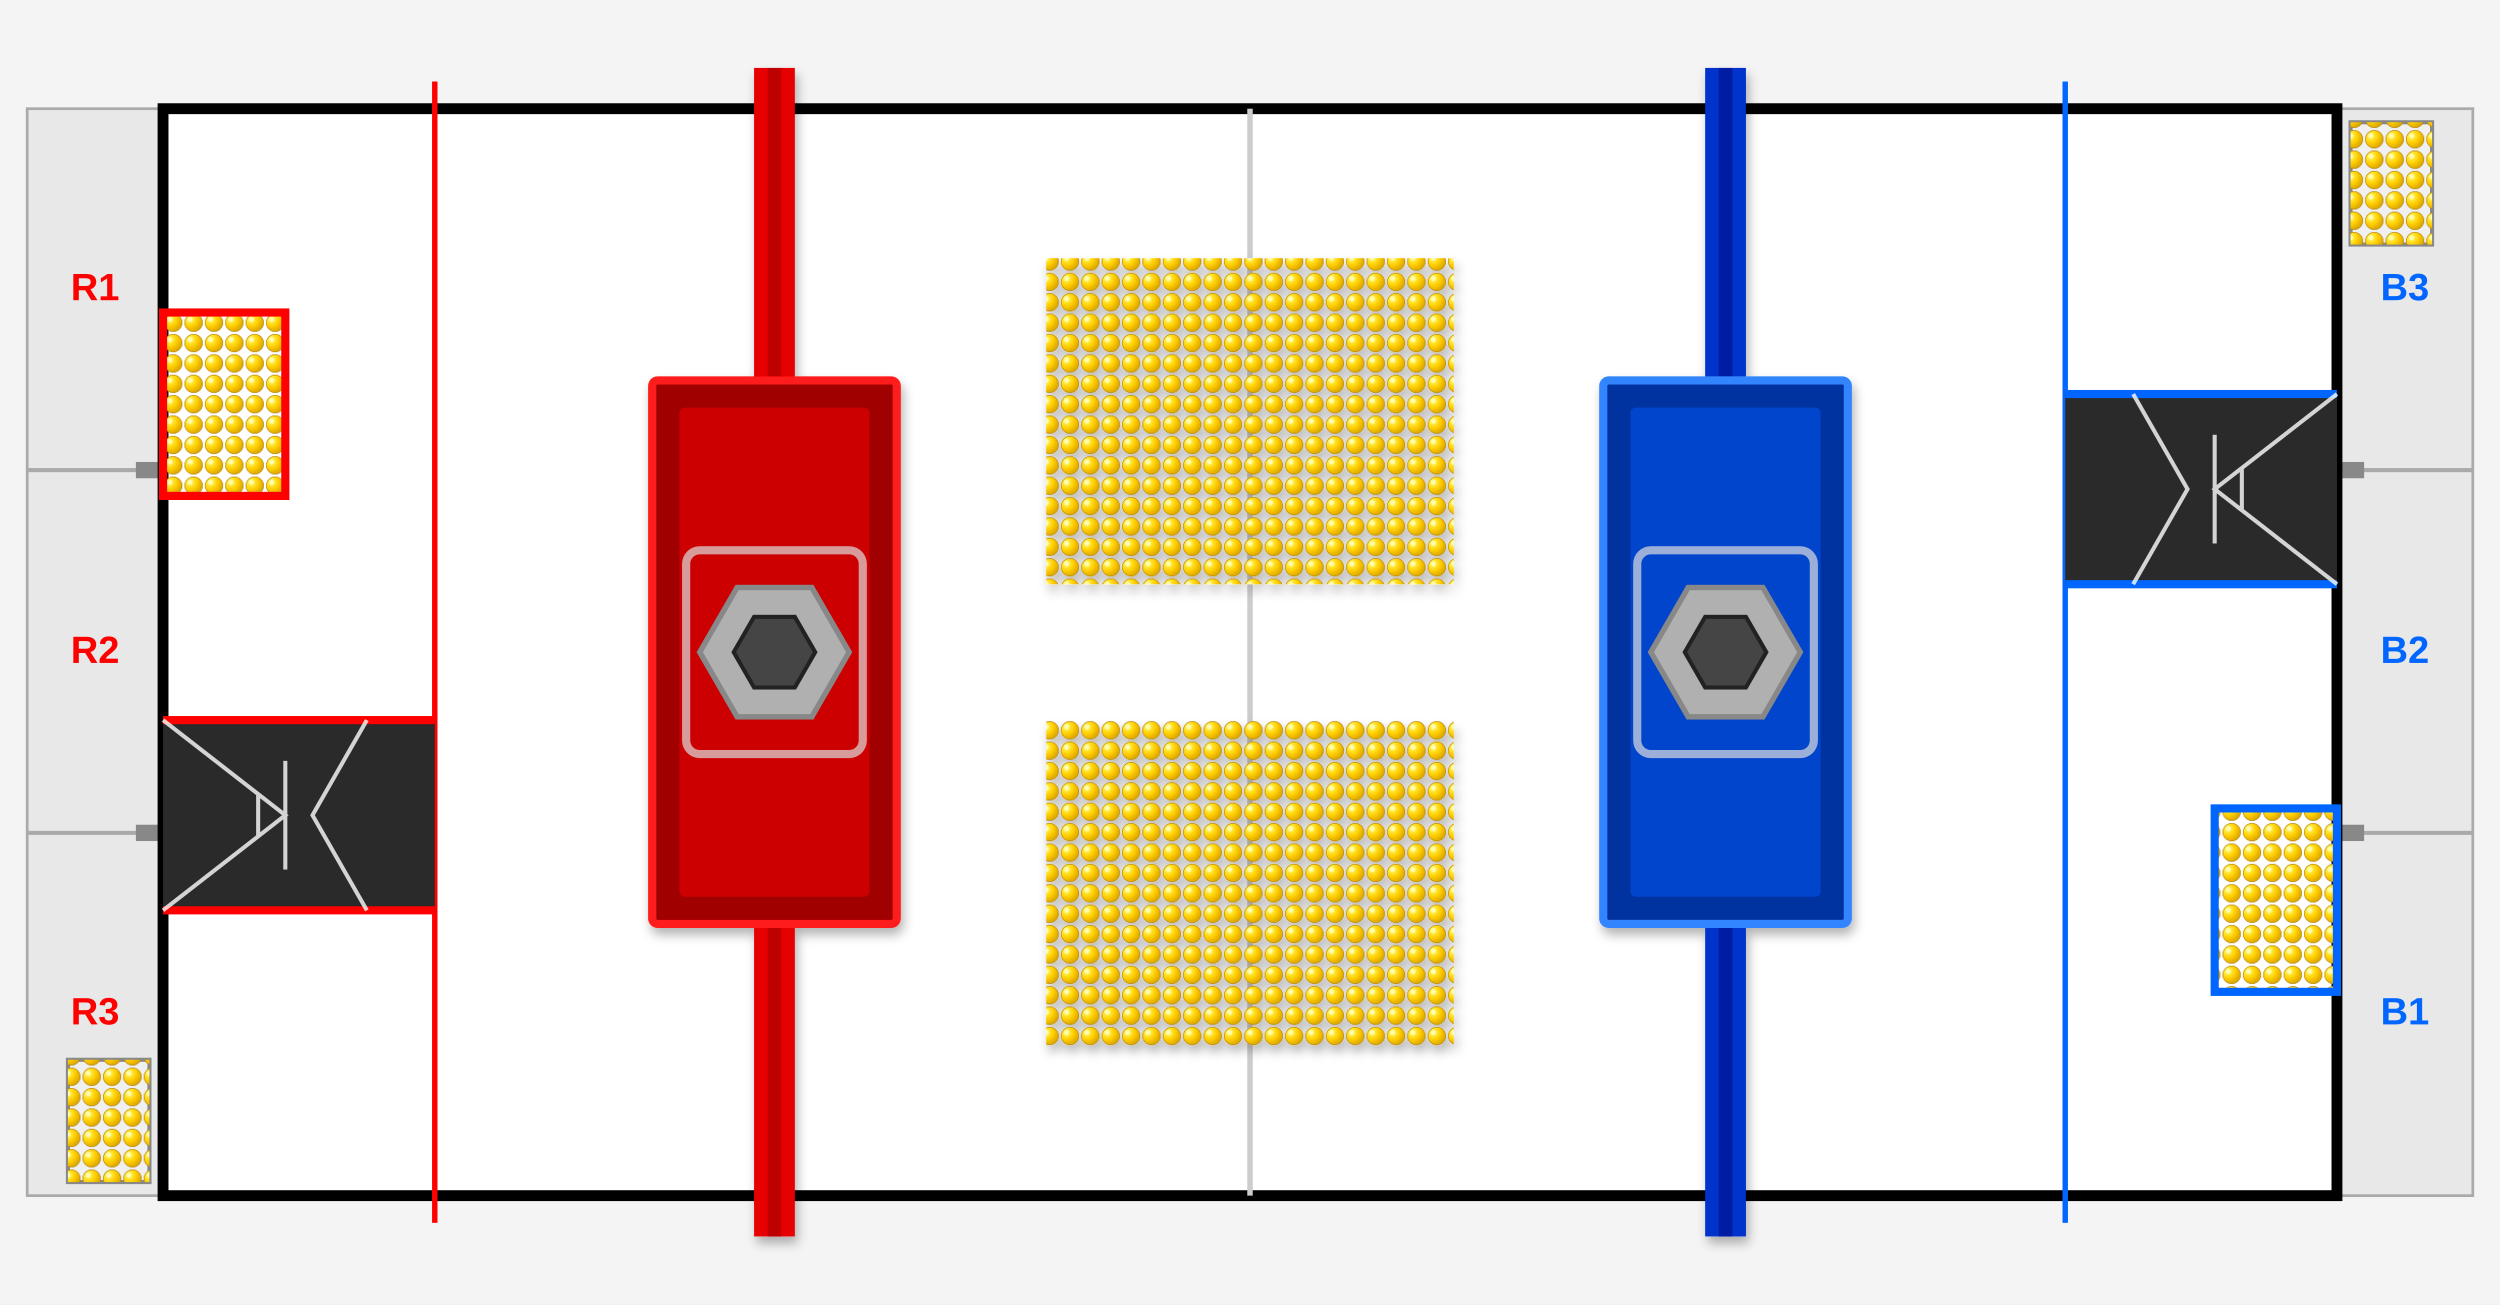
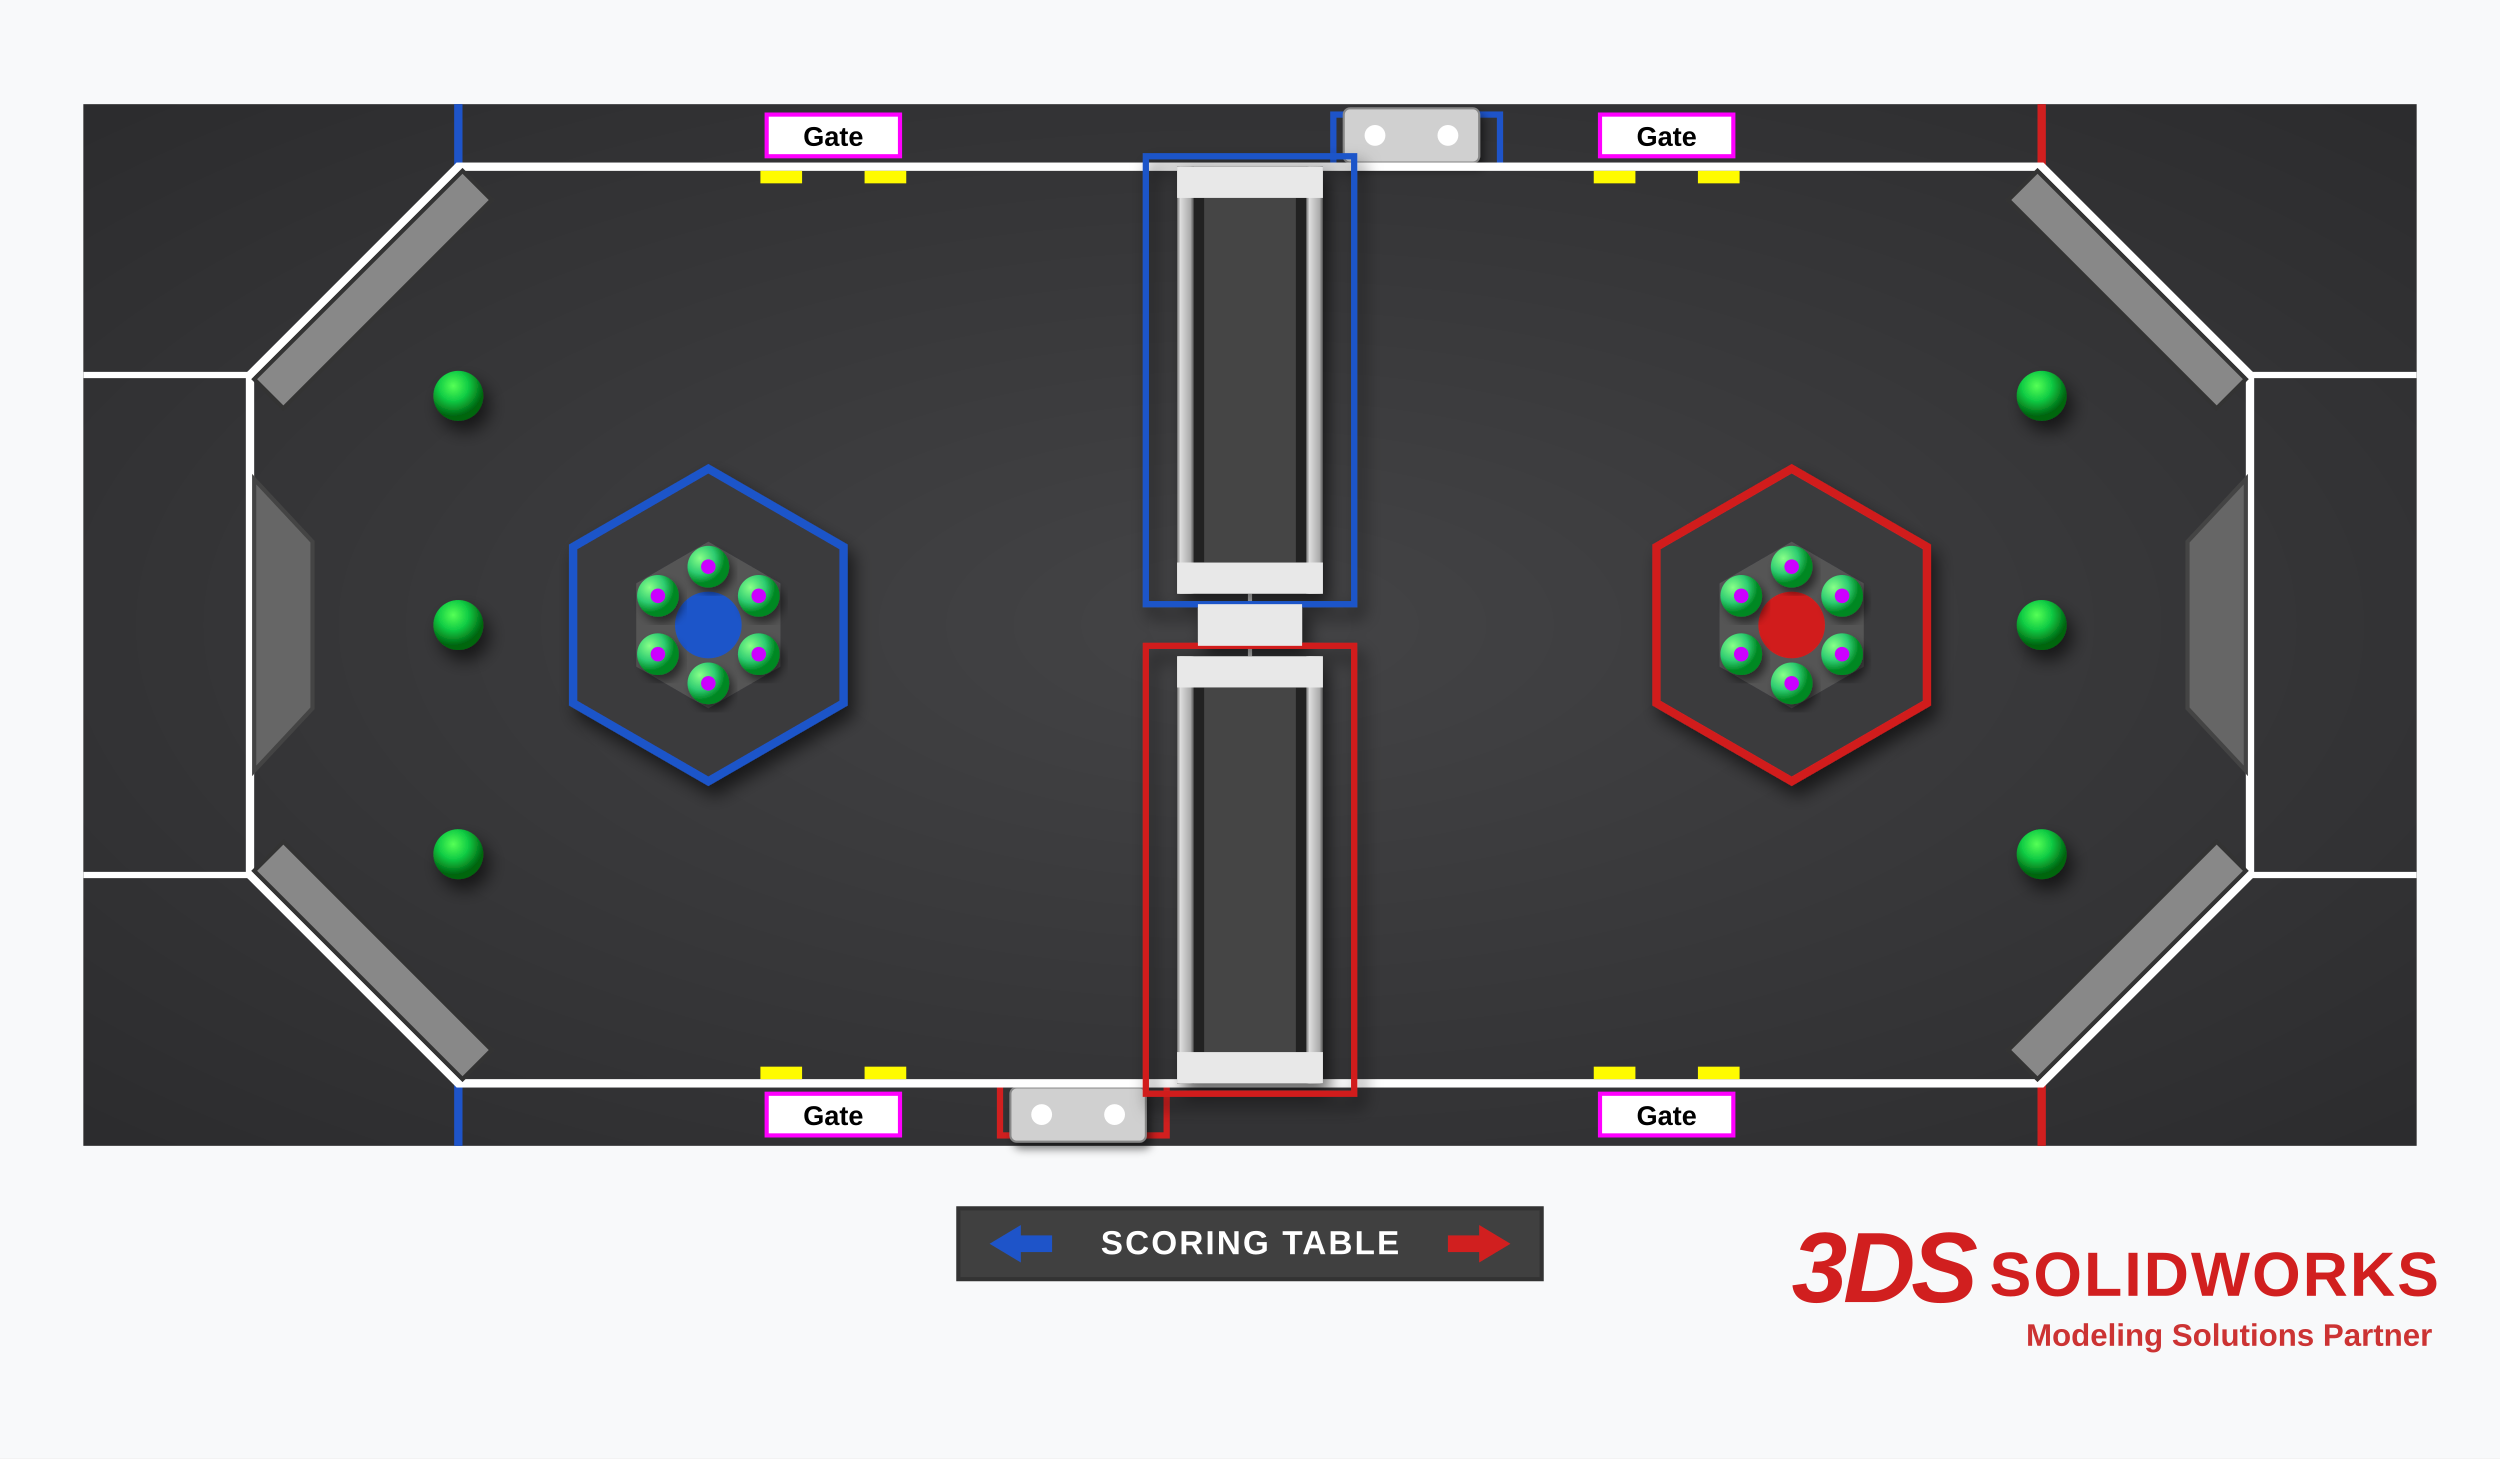
- <svg xmlns="http://www.w3.org/2000/svg" viewBox="-120 -80 1840 960" width="100%" height="100%">
+ <svg xmlns="http://www.w3.org/2000/svg" viewBox="0 0 1200 700" width="100%" height="100%">
  <defs>
-     <radialGradient id="ballGrad" cx="30%" cy="30%" r="70%">
-       <stop offset="0%" stop-color="#FFFF66" />
-       <stop offset="60%" stop-color="#FFCC00" />
-       <stop offset="100%" stop-color="#DDAA00" />
+     <radialGradient id="floor" cx="50%" cy="50%" r="75%">
+       <stop offset="0%" stop-color="#444446" />
+       <stop offset="100%" stop-color="#2a2a2c" />
    </radialGradient>
-     <pattern id="ballPattern" width="15" height="15" patternUnits="userSpaceOnUse">
-       <circle cx="7.5" cy="7.5" r="6.5" fill="url(#ballGrad)" stroke="#B8860B" stroke-width="0.5" />
-       <circle cx="5" cy="5" r="2" fill="#FFFFFF" opacity="0.5" />
-     </pattern>
-     <filter id="shadow" x="-10%" y="-10%" width="120%" height="120%">
-       <feDropShadow dx="2" dy="5" stdDeviation="4" flood-opacity="0.3" />
+     <polygon id="hex" points="0,-75 64.9,-37.5 64.9,37.5 0,75 -64.9,37.5 -64.9,-37.5" />
+     <polygon id="small-hex" points="0,-40 34.6,-20 34.6,20 0,40 -34.6,20 -34.6,-20" />
+     <radialGradient id="green-ball" cx="40%" cy="30%" r="60%">
+       <stop offset="0%" stop-color="#55ff55" />
+       <stop offset="50%" stop-color="#11cc44" />
+       <stop offset="100%" stop-color="#006611" />
+     </radialGradient>
+     <radialGradient id="green-pod" cx="30%" cy="30%" r="60%">
+       <stop offset="0%" stop-color="#88ff88" />
+       <stop offset="60%" stop-color="#2ecc71" />
+       <stop offset="100%" stop-color="#008822" />
+     </radialGradient>
+     <linearGradient id="metal" x1="0%" y1="0%" x2="100%" y2="0%">
+       <stop offset="0%" stop-color="#777" />
+       <stop offset="20%" stop-color="#ddd" />
+       <stop offset="80%" stop-color="#aaa" />
+       <stop offset="100%" stop-color="#555" />
+     </linearGradient>
+     <filter id="drop-shadow" x="-20%" y="-20%" width="140%" height="140%">
+       <feDropShadow dx="3" dy="5" stdDeviation="4" flood-color="#000" flood-opacity="0.6" />
    </filter>
+     <filter id="small-shadow" x="-20%" y="-20%" width="140%" height="140%">
+       <feDropShadow dx="2" dy="3" stdDeviation="2" flood-color="#000" flood-opacity="0.5" />
+     </filter>
+     <g id="pod" filter="url(#small-shadow)">
+       <circle cx="0" cy="0" r="10" fill="url(#green-pod)" />
+       <circle cx="0" cy="0" r="3.5" fill="#cc00ff" />
+     </g>
  </defs>
-   <rect x="-120" y="-80" width="1840" height="960" fill="#F4F4F4" />
-   <rect x="-100" y="0" width="100" height="800" fill="#E8E8E8" stroke="#AAAAAA" stroke-width="2" />
-   <line x1="-100" y1="266" x2="0" y2="266" stroke="#AAAAAA" stroke-width="3" />
-   <line x1="-100" y1="533" x2="0" y2="533" stroke="#AAAAAA" stroke-width="3" />
-   <rect x="-20" y="260" width="20" height="12" fill="#888888" />
-   <rect x="-20" y="527" width="20" height="12" fill="#888888" />
-   <rect x="1600" y="0" width="100" height="800" fill="#E8E8E8" stroke="#AAAAAA" stroke-width="2" />
-   <line x1="1600" y1="266" x2="1700" y2="266" stroke="#AAAAAA" stroke-width="3" />
-   <line x1="1600" y1="533" x2="1700" y2="533" stroke="#AAAAAA" stroke-width="3" />
-   <rect x="1600" y="260" width="20" height="12" fill="#888888" />
-   <rect x="1600" y="527" width="20" height="12" fill="#888888" />
-   <rect x="0" y="0" width="1600" height="800" fill="#FFFFFF" stroke="#000000" stroke-width="8" />
-   <line x1="800" y1="0" x2="800" y2="800" stroke="#CCCCCC" stroke-width="4" />
-   <line x1="200" y1="-20" x2="200" y2="820" stroke="#FF0000" stroke-width="4" />
-   <line x1="1400" y1="-20" x2="1400" y2="820" stroke="#0066FF" stroke-width="4" />
-   <g id="red-goal">
-     <rect x="0" y="450" width="200" height="140" fill="#2A2A2A" />
-     <line x1="0" y1="450" x2="200" y2="450" stroke="#FF0000" stroke-width="6" />
-     <line x1="0" y1="590" x2="200" y2="590" stroke="#FF0000" stroke-width="6" />
-     <path d="M 0 450 L 90 520 L 0 590 M 90 480 L 90 560 M 70 505 L 70 535 M 150 450 L 110 520 L 150 590" stroke="#FFFFFF" stroke-width="3" fill="none" opacity="0.8" />
+   <rect width="1200" height="700" fill="#f8f9fa" />
+   <rect x="40" y="50" width="1120" height="500" fill="url(#floor)" />
+   <line x1="220" y1="80" x2="220" y2="50" stroke="#1e54c9" stroke-width="4" />
+   <line x1="980" y1="80" x2="980" y2="50" stroke="#d11f1f" stroke-width="4" />
+   <line x1="220" y1="520" x2="220" y2="550" stroke="#1e54c9" stroke-width="4" />
+   <line x1="980" y1="520" x2="980" y2="550" stroke="#d11f1f" stroke-width="4" />
+   <polyline points="640,80 640,55 720,55 720,80" fill="none" stroke="#1e54c9" stroke-width="3" />
+   <polyline points="480,520 480,545 560,545 560,520" fill="none" stroke="#d11f1f" stroke-width="3" />
+   <g filter="url(#small-shadow)">
+     <rect x="645" y="52" width="65" height="26" fill="#d0d0d0" rx="3" stroke="#888" stroke-width="1" />
+     <circle cx="660" cy="65" r="5" fill="#fff" />
+     <circle cx="695" cy="65" r="5" fill="#fff" />
+     <rect x="485" y="522" width="65" height="26" fill="#d0d0d0" rx="3" stroke="#888" stroke-width="1" />
+     <circle cx="500" cy="535" r="5" fill="#fff" />
+     <circle cx="535" cy="535" r="5" fill="#fff" />
  </g>
-   <rect x="0" y="150" width="90" height="135" fill="url(#ballPattern)" />
-   <rect x="0" y="150" width="90" height="135" fill="none" stroke="#FF0000" stroke-width="6" />
-   <rect x="-70" y="700" width="60" height="90" fill="#F0F0F0" stroke="#888888" stroke-width="3" />
-   <rect x="-70" y="700" width="60" height="90" fill="url(#ballPattern)" />
-   <g id="red-platform" filter="url(#shadow)">
-     <rect x="435" y="-30" width="30" height="860" fill="#E60000" />
-     <rect x="445" y="-30" width="10" height="860" fill="#800000" opacity="0.4" />
-     <rect x="360" y="200" width="180" height="400" fill="#A00000" stroke="#FF1A1A" stroke-width="6" rx="4" />
-     <rect x="380" y="220" width="140" height="360" fill="#CC0000" rx="4" />
-     <rect x="385" y="325" width="130" height="150" fill="none" stroke="#DDDDDD" stroke-width="6" rx="10" opacity="0.7" />
-     <polygon points="422.5,352.4 477.5,352.4 505,400 477.5,447.6 422.5,447.6 395,400" fill="#B0B0B0" stroke="#888888" stroke-width="4" />
-     <polygon points="435,374 465,374 480,400 465,426 435,426 420,400" fill="#444444" stroke="#222222" stroke-width="3" />
+   <g stroke="#ffffff" stroke-width="3" fill="none">
+     <line x1="40" y1="180" x2="120" y2="180" />
+     <line x1="40" y1="420" x2="120" y2="420" />
+     <line x1="1080" y1="180" x2="1160" y2="180" />
+     <line x1="1080" y1="420" x2="1160" y2="420" />
  </g>
-   <text x="-50" y="133" fill="#FF0000" font-family="Arial, sans-serif" font-weight="900" font-size="28" text-anchor="middle" dominant-baseline="middle">R1</text>
-   <text x="-50" y="400" fill="#FF0000" font-family="Arial, sans-serif" font-weight="900" font-size="28" text-anchor="middle" dominant-baseline="middle">R2</text>
-   <text x="-50" y="666" fill="#FF0000" font-family="Arial, sans-serif" font-weight="900" font-size="28" text-anchor="middle" dominant-baseline="middle">R3</text>
-   <g id="blue-goal">
-     <rect x="1400" y="210" width="200" height="140" fill="#2A2A2A" />
-     <line x1="1400" y1="210" x2="1600" y2="210" stroke="#0066FF" stroke-width="6" />
-     <line x1="1400" y1="350" x2="1600" y2="350" stroke="#0066FF" stroke-width="6" />
-     <path d="M 1600 210 L 1510 280 L 1600 350 M 1510 240 L 1510 320 M 1530 265 L 1530 295 M 1450 210 L 1490 280 L 1450 350" stroke="#FFFFFF" stroke-width="3" fill="none" opacity="0.8" />
+   <polygon points="220,80 980,80 1080,180 1080,420 980,520 220,520 120,420 120,180" fill="none" stroke="#ffffff" stroke-width="4" />
+   <line x1="600" y1="80" x2="600" y2="520" stroke="#ffffff" stroke-width="2" />
+   <rect x="365" y="82" width="20" height="6" fill="#fffb00" />
+   <rect x="415" y="82" width="20" height="6" fill="#fffb00" />
+   <rect x="368" y="55" width="64" height="20" fill="#ffffff" stroke="#ff00ff" stroke-width="2" />
+   <text x="400" y="70" font-family="Arial, sans-serif" font-size="13" font-weight="bold" fill="#000000" text-anchor="middle">Gate</text>
+   <rect x="765" y="82" width="20" height="6" fill="#fffb00" />
+   <rect x="815" y="82" width="20" height="6" fill="#fffb00" />
+   <rect x="768" y="55" width="64" height="20" fill="#ffffff" stroke="#ff00ff" stroke-width="2" />
+   <text x="800" y="70" font-family="Arial, sans-serif" font-size="13" font-weight="bold" fill="#000000" text-anchor="middle">Gate</text>
+   <rect x="365" y="512" width="20" height="6" fill="#fffb00" />
+   <rect x="415" y="512" width="20" height="6" fill="#fffb00" />
+   <rect x="368" y="525" width="64" height="20" fill="#ffffff" stroke="#ff00ff" stroke-width="2" />
+   <text x="400" y="540" font-family="Arial, sans-serif" font-size="13" font-weight="bold" fill="#000000" text-anchor="middle">Gate</text>
+   <rect x="765" y="512" width="20" height="6" fill="#fffb00" />
+   <rect x="815" y="512" width="20" height="6" fill="#fffb00" />
+   <rect x="768" y="525" width="64" height="20" fill="#ffffff" stroke="#ff00ff" stroke-width="2" />
+   <text x="800" y="540" font-family="Arial, sans-serif" font-size="13" font-weight="bold" fill="#000000" text-anchor="middle">Gate</text>
+   <polygon points="122,182 222,82 236,96 136,196" fill="#888" stroke="#333" stroke-width="2" />
+   <polygon points="1078,182 978,82 964,96 1064,196" fill="#888" stroke="#333" stroke-width="2" />
+   <polygon points="1078,418 978,518 964,504 1064,404" fill="#888" stroke="#333" stroke-width="2" />
+   <polygon points="122,418 222,518 236,504 136,404" fill="#888" stroke="#333" stroke-width="2" />
+   <polygon points="122,230 150,260 150,340 122,370" fill="#666" stroke="#444" stroke-width="2" />
+   <polygon points="1078,230 1050,260 1050,340 1078,370" fill="#666" stroke="#444" stroke-width="2" />
+   <g filter="url(#drop-shadow)">
+     <circle cx="220" cy="190" r="12" fill="url(#green-ball)" />
+     <circle cx="220" cy="300" r="12" fill="url(#green-ball)" />
+     <circle cx="220" cy="410" r="12" fill="url(#green-ball)" />
+     <circle cx="980" cy="190" r="12" fill="url(#green-ball)" />
+     <circle cx="980" cy="300" r="12" fill="url(#green-ball)" />
+     <circle cx="980" cy="410" r="12" fill="url(#green-ball)" />
+     <use href="#hex" x="340" y="300" fill="#3a3a3e" stroke="#1e54c9" stroke-width="4" />
+     <use href="#small-hex" x="340" y="300" fill="#555" />
+     <circle cx="340" cy="300" r="16" fill="#1e54c9" />
+     <use href="#hex" x="860" y="300" fill="#3a3a3e" stroke="#d11f1f" stroke-width="4" />
+     <use href="#small-hex" x="860" y="300" fill="#555" />
+     <circle cx="860" cy="300" r="16" fill="#d11f1f" />
+     <rect x="550" y="75" width="100" height="215" fill="none" stroke="#1e54c9" stroke-width="3" />
+     <rect x="550" y="310" width="100" height="215" fill="none" stroke="#d11f1f" stroke-width="3" />
+     <rect x="565" y="80" width="70" height="205" fill="#222" />
+     <rect x="565" y="80" width="8" height="205" fill="url(#metal)" />
+     <rect x="627" y="80" width="8" height="205" fill="url(#metal)" />
+     <rect x="578" y="95" width="44" height="175" fill="#444" />
+     <rect x="565" y="80" width="70" height="15" fill="#e8e8e8" />
+     <rect x="565" y="270" width="70" height="15" fill="#e8e8e8" />
+     <rect x="575" y="290" width="50" height="20" fill="#e8e8e8" />
+     <rect x="565" y="315" width="70" height="205" fill="#222" />
+     <rect x="565" y="315" width="8" height="205" fill="url(#metal)" />
+     <rect x="627" y="315" width="8" height="205" fill="url(#metal)" />
+     <rect x="578" y="330" width="44" height="175" fill="#444" />
+     <rect x="565" y="315" width="70" height="15" fill="#e8e8e8" />
+     <rect x="565" y="505" width="70" height="15" fill="#e8e8e8" />
  </g>
-   <rect x="1510" y="515" width="90" height="135" fill="url(#ballPattern)" />
-   <rect x="1510" y="515" width="90" height="135" fill="none" stroke="#0066FF" stroke-width="6" />
-   <rect x="1610" y="10" width="60" height="90" fill="#F0F0F0" stroke="#888888" stroke-width="3" />
-   <rect x="1610" y="10" width="60" height="90" fill="url(#ballPattern)" />
-   <g id="blue-platform" filter="url(#shadow)">
-     <rect x="1135" y="-30" width="30" height="860" fill="#0033CC" />
-     <rect x="1145" y="-30" width="10" height="860" fill="#000066" opacity="0.4" />
-     <rect x="1060" y="200" width="180" height="400" fill="#0033A0" stroke="#3385FF" stroke-width="6" rx="4" />
-     <rect x="1080" y="220" width="140" height="360" fill="#0044CC" rx="4" />
-     <rect x="1085" y="325" width="130" height="150" fill="none" stroke="#DDDDDD" stroke-width="6" rx="10" opacity="0.7" />
-     <polygon points="1122.5,352.4 1177.5,352.4 1205,400 1177.5,447.6 1122.5,447.6 1095,400" fill="#B0B0B0" stroke="#888888" stroke-width="4" />
-     <polygon points="1135,374 1165,374 1180,400 1165,426 1135,426 1120,400" fill="#444444" stroke="#222222" stroke-width="3" />
-   </g>
-   <text x="1650" y="133" fill="#0066FF" font-family="Arial, sans-serif" font-weight="900" font-size="28" text-anchor="middle" dominant-baseline="middle">B3</text>
-   <text x="1650" y="400" fill="#0066FF" font-family="Arial, sans-serif" font-weight="900" font-size="28" text-anchor="middle" dominant-baseline="middle">B2</text>
-   <text x="1650" y="666" fill="#0066FF" font-family="Arial, sans-serif" font-weight="900" font-size="28" text-anchor="middle" dominant-baseline="middle">B1</text>
-   <g id="top-center-balls" filter="url(#shadow)">
-     <rect x="650" y="110" width="300" height="240" fill="url(#ballPattern)" />
-   </g>
-   <g id="bottom-center-balls" filter="url(#shadow)">
-     <rect x="650" y="450" width="300" height="240" fill="url(#ballPattern)" />
+   <use href="#pod" x="340" y="272" />
+   <use href="#pod" x="364.2" y="286" />
+   <use href="#pod" x="364.2" y="314" />
+   <use href="#pod" x="340" y="328" />
+   <use href="#pod" x="315.8" y="314" />
+   <use href="#pod" x="315.8" y="286" />
+   <use href="#pod" x="860" y="272" />
+   <use href="#pod" x="884.2" y="286" />
+   <use href="#pod" x="884.2" y="314" />
+   <use href="#pod" x="860" y="328" />
+   <use href="#pod" x="835.8" y="314" />
+   <use href="#pod" x="835.8" y="286" />
+   <rect x="460" y="580" width="280" height="34" fill="#404040" stroke="#333" stroke-width="2" />
+   <text x="600" y="602" font-family="'Arial', sans-serif" font-size="16" font-weight="bold" fill="#ffffff" text-anchor="middle" letter-spacing="1">SCORING TABLE</text>
+   <polygon points="505,593 490,593 490,588 475,597 490,606 490,601 505,601" fill="#1e54c9" />
+   <polygon points="695,593 710,593 710,588 725,597 710,606 710,601 695,601" fill="#d11f1f" />
+   <g transform="translate(860, 580)">
+     <text x="0" y="45" font-family="'Trebuchet MS', Arial, sans-serif" font-size="48" font-weight="bold" font-style="italic" fill="#d11f1f" letter-spacing="-2">3DS</text>
+     <text x="95" y="42" font-family="'Arial', Helvetica, sans-serif" font-size="30" font-weight="900" fill="#d11f1f" letter-spacing="1">SOLIDWORKS</text>
+     <text x="210" y="66" font-family="'Arial', sans-serif" font-size="15" font-weight="bold" fill="#cc3333" text-anchor="middle">Modeling Solutions Partner</text>
  </g>
</svg>
